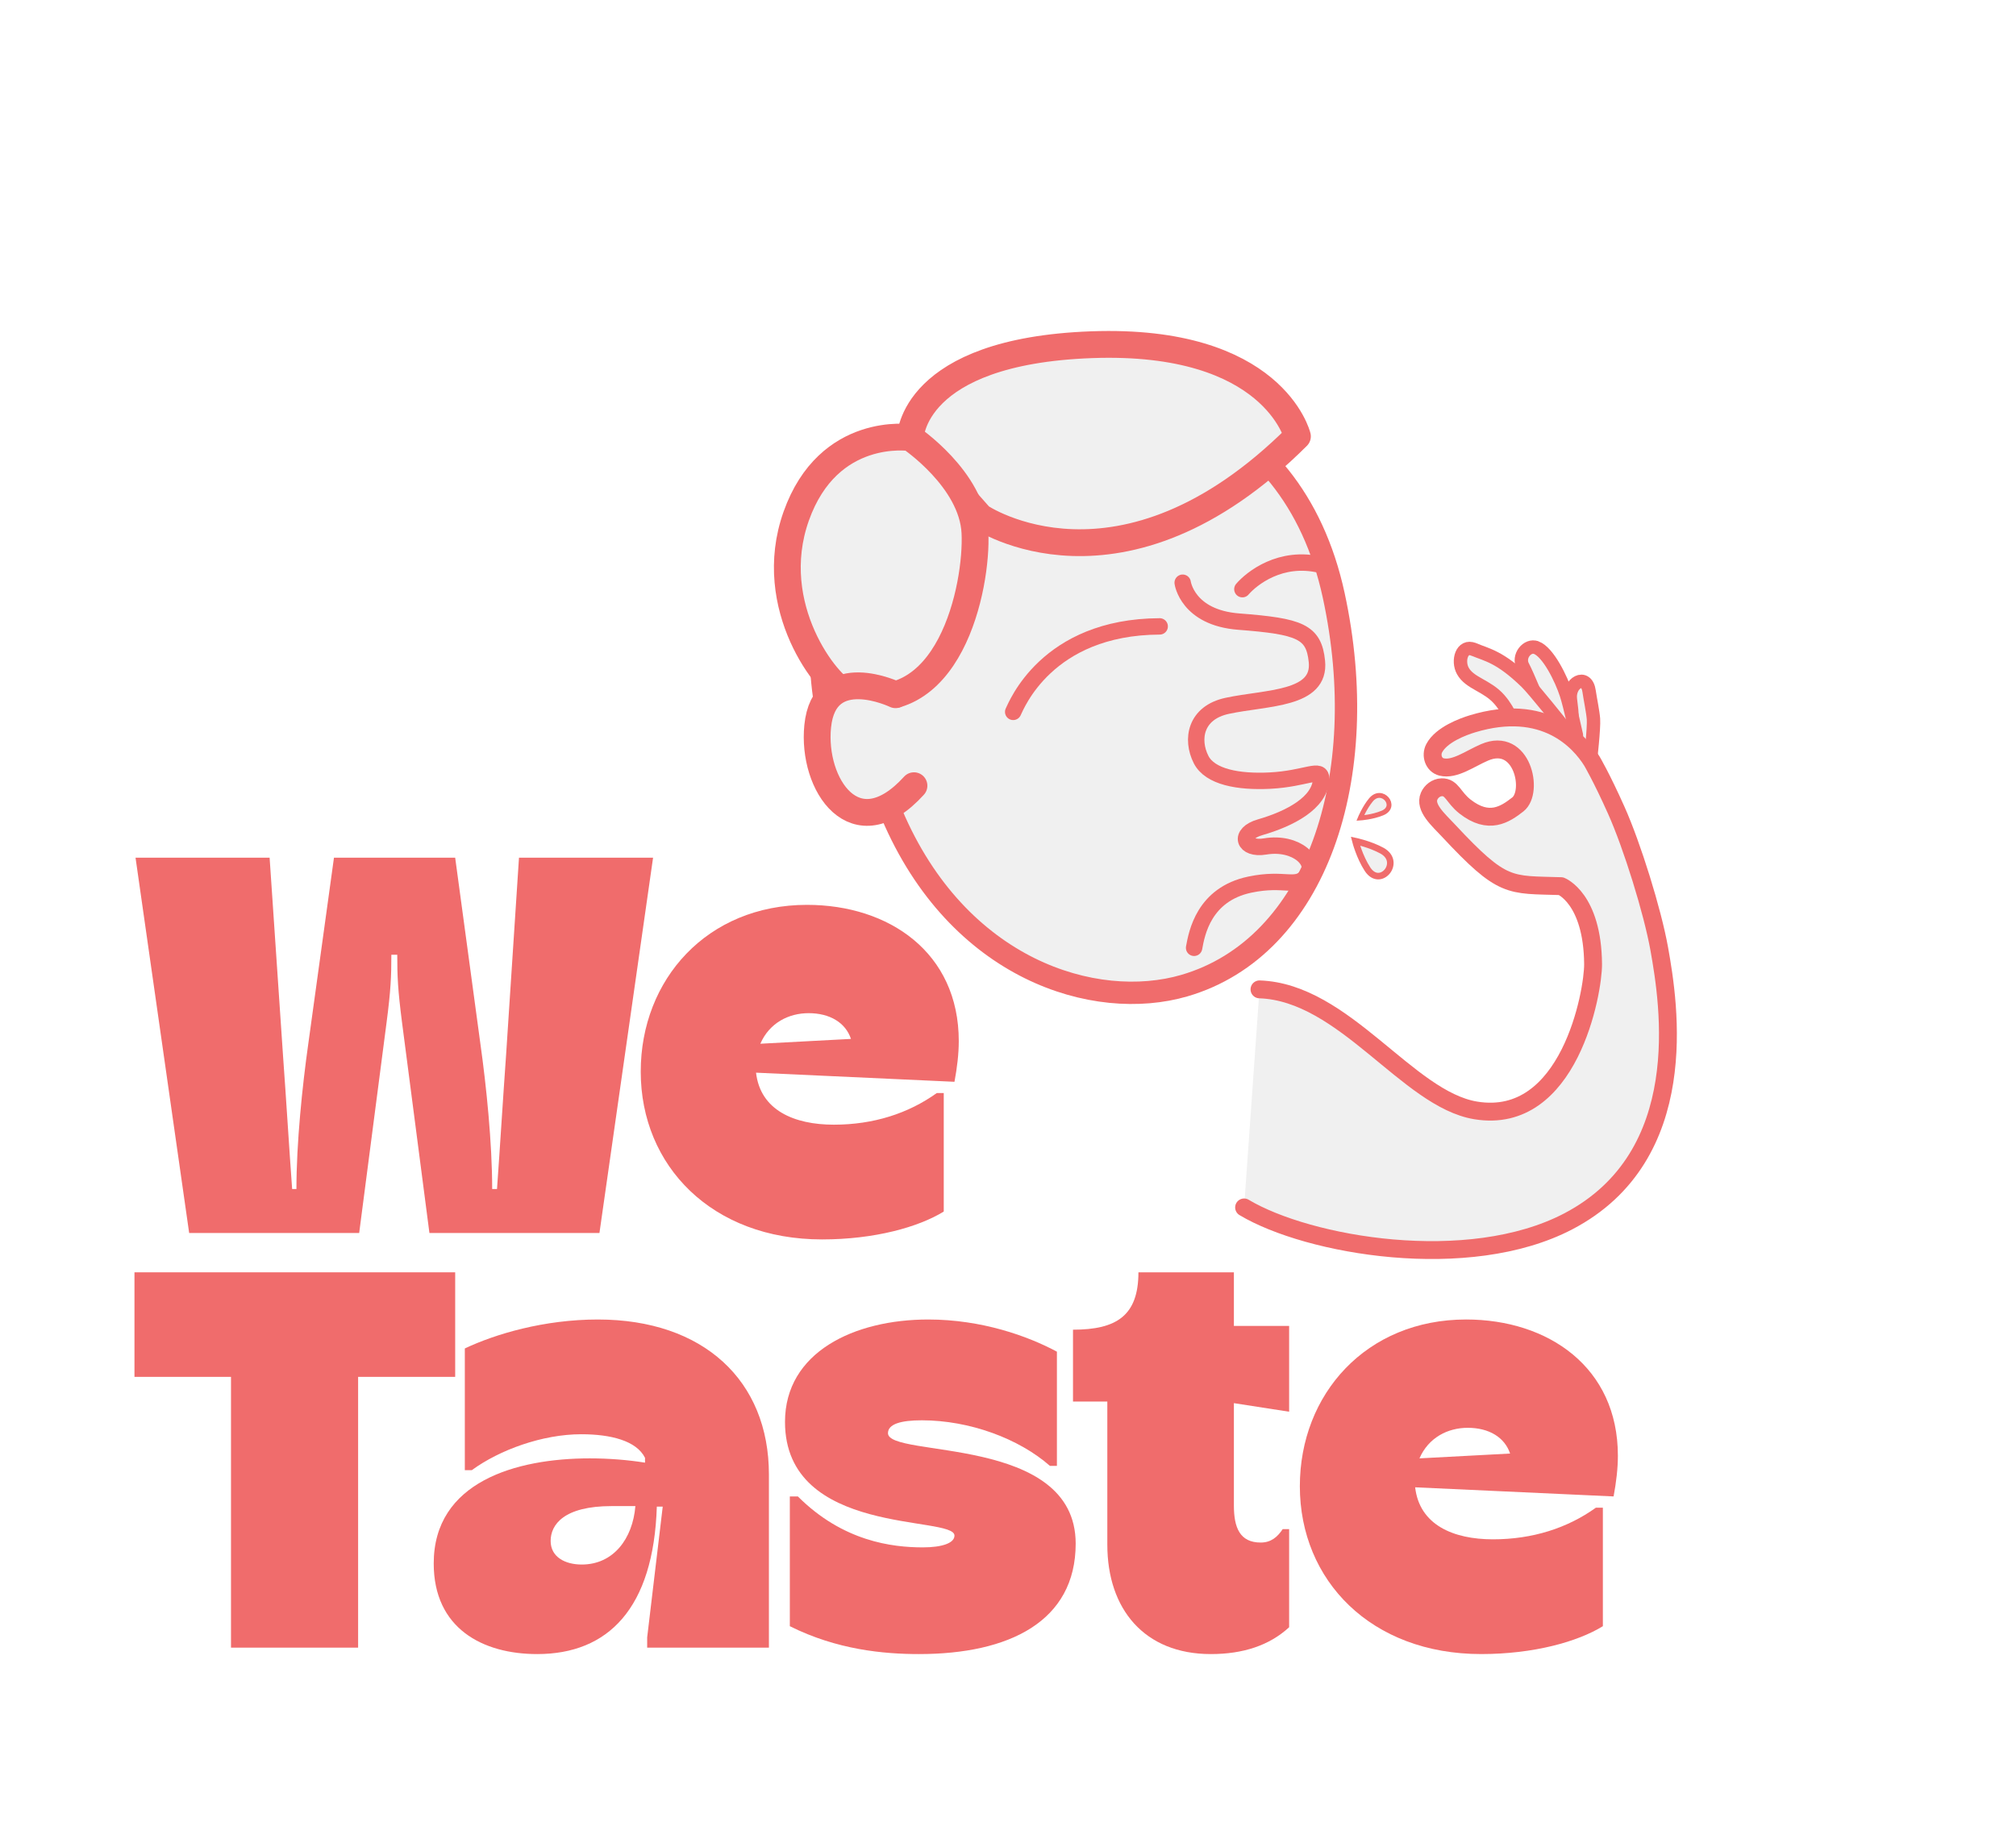
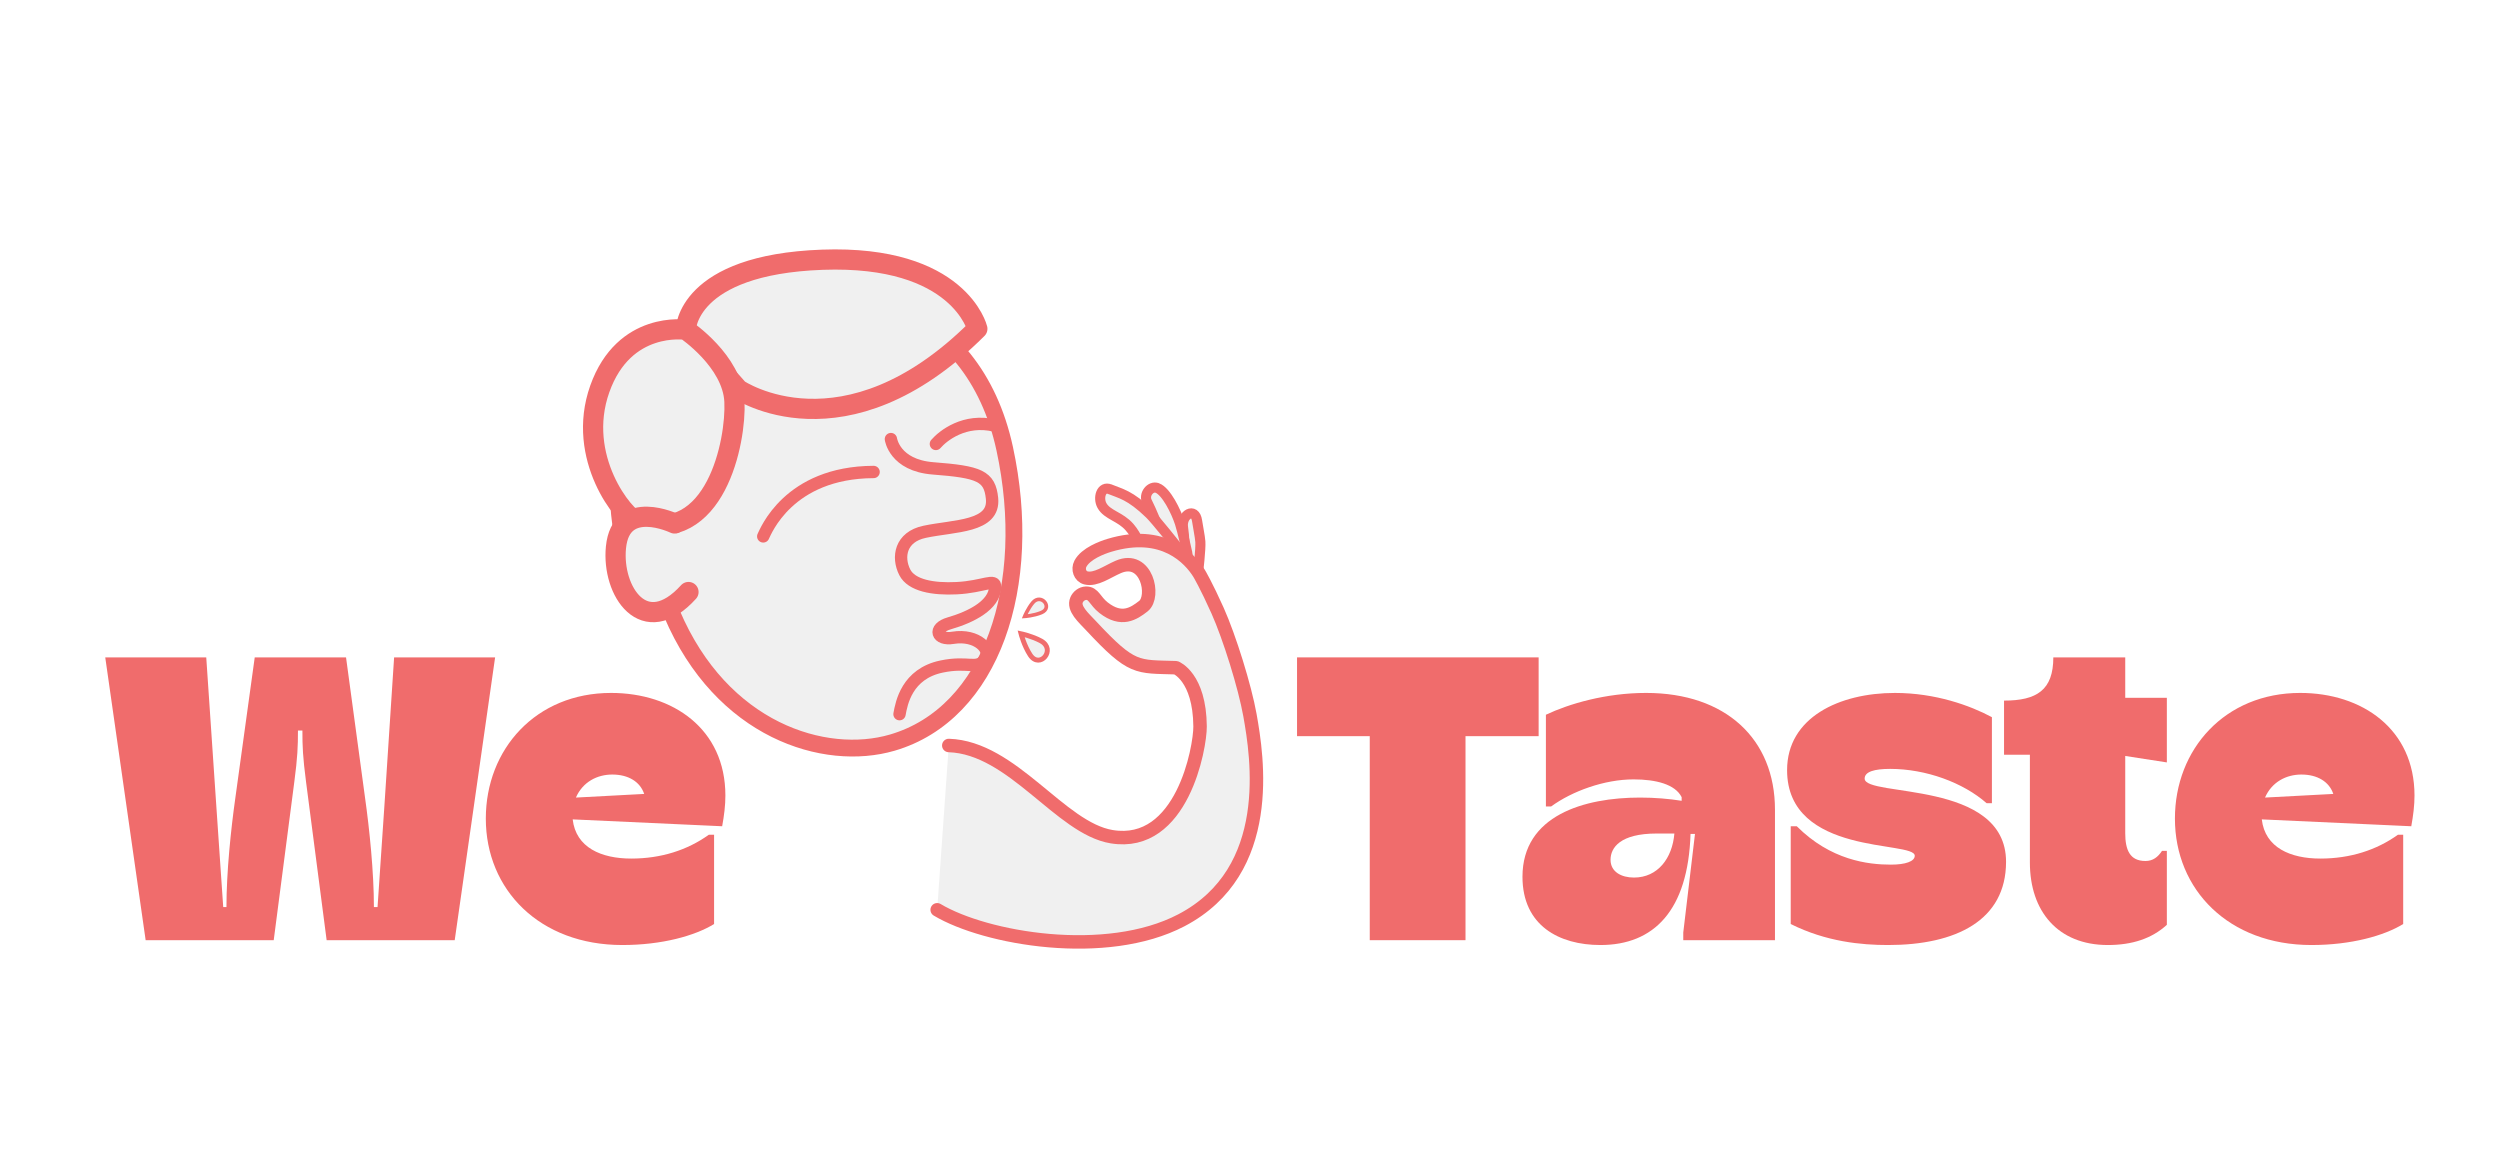
- <svg xmlns="http://www.w3.org/2000/svg" id="Layer_1" viewBox="0 0 2255.42 2038.55">
+ <svg xmlns="http://www.w3.org/2000/svg" id="Layer_1" viewBox="0 0 3712.86 1726.65">
  <defs>
    <style>
      .cls-1 {
        fill: none;
        stroke-width: 18.34px;
      }

      .cls-1, .cls-2, .cls-3, .cls-4, .cls-5, .cls-6, .cls-7, .cls-8 {
        stroke: #f06c6c;
      }

      .cls-1, .cls-2, .cls-3, .cls-7, .cls-8 {
        stroke-miterlimit: 10;
      }

      .cls-1, .cls-2, .cls-4, .cls-5, .cls-6 {
        stroke-linecap: round;
      }

      .cls-2, .cls-3, .cls-4, .cls-5, .cls-6, .cls-7, .cls-8 {
        fill: #F0F0F0;
      }

      .cls-2, .cls-5 {
        stroke-width: 30px;
      }

      .cls-9 {
        fill: #f06c6c;
      }

      .cls-3 {
        stroke-width: 15px;
      }

      .cls-4 {
        stroke-width: 20px;
      }

      .cls-4, .cls-5, .cls-6 {
        stroke-linejoin: round;
      }

      .cls-6 {
        stroke-width: 25px;
      }

      .cls-7 {
        stroke-width: 7.34px;
      }

      .cls-8 {
        stroke-width: 5.44px;
      }
    </style>
  </defs>
  <path class="cls-6" d="M940.21,856.45c-55.51-167-6.1-335.24,145.38-396.09,162.7-65.36,359.75-10.42,406.53,205.94,43.95,203.25-19.14,393.42-166.98,436.62-100.06,29.24-253.39-17.54-327.39-191.87" />
  <path class="cls-5" d="M1096.63,578.3s157.15,106.98,354.88-90.01c0,0-26.56-109.93-230.19-102.55-202,7.32-202.9,104.03-202.9,104.03l78.21,88.54Z" />
  <path class="cls-5" d="M1018.42,489.76s-91.49-14.02-127.64,87.8c-36.15,101.82,36.32,191.41,55.86,197.47,115.62,35.89,147.04-119.26,144.09-179.03-2.95-59.76-72.3-106.24-72.3-106.24Z" />
  <path class="cls-3" d="M1756.92,782.88c4.63,34,.25,38.86-.52,54.99-.09,1.88.41,3.73,1.42,5.32,1.2,1.88,3.61,5.64,4.81,7.52,4.95,7.74,14.71,18.13,15.74,8.99,1.2-10.71,5.07-45.11,4.33-55.16-.59-8.01-3.74-22.97-4.85-30.93-2.92-20.86-23.48-9.46-20.93,9.27Z" />
  <path class="cls-3" d="M1718.8,724.74c13.17,5.09,27.77,34.49,33.56,52.4,4.14,12.8,10.96,44.2,10.96,44.2,2.07,6.17-5.03,2.32-12.3-4.14l-14.16-5.04c-3.6-.29-6.69-2.7-7.85-6.13-4.37-12.96-20.69-51.97-25.2-60.19-6.31-11.48,5.14-24.91,14.98-21.1Z" />
  <path class="cls-3" d="M1648.63,726.67c15.1,6.33,29.3,8,58.85,36.65,8.78,8.51,40.21,48.16,40.21,48.16,6.3,5.67-7.09,2.2-15.56,1.88l-36.01-1.36c-3.47-.13-6.13-14.75-18.53-29.04-13.84-15.96-33.17-18.02-41.01-32.16-6.3-11.35-1.05-29.61,12.04-24.13Z" />
  <path class="cls-1" d="M1323.13,652.08s5.16,39.1,62.71,43.53c68.42,5.26,84.11,11.07,87.47,44.63,4.29,42.89-56,40.12-100.31,49.61-35.76,7.66-40.64,37.56-29.33,60.01,9.92,19.68,41.92,25.47,77.19,23.68,40.13-2.03,57.86-15.49,57.14-1.36-1.33,26.35-34.88,43.95-68.23,53.56-24.83,7.15-18.5,25.5,5.52,21.49,35.61-5.94,59.22,17.98,46.94,32.89-12.28,14.91-24.26,1.47-63.95,9.81-51.55,10.83-59.37,54.37-62.37,70.71" />
  <path class="cls-1" d="M1389.92,659.32c10.47-12.13,42.73-38.02,87.56-27.2" />
  <path class="cls-1" d="M1133.51,796.63c3.31-6.33,37.01-95.12,163.9-95.67" />
  <path class="cls-2" d="M1001.85,777.43s-79.68-38.37-87.06,35.41c-6.52,65.2,42.05,138.71,107.72,66.4" />
  <path class="cls-4" d="M1391.84,1351.17c71.72,42.88,250.82,74.06,362.67,15.59,140.14-73.25,112.86-243.05,101.83-304.77-7.62-42.58-30.43-115.68-48.08-155.17-16.59-37.1-27.32-55.14-27.32-55.14-13.79-22.18-53.1-66.02-133.42-41.76-10.79,3.26-34.94,12.17-42.96,27.31-4.26,8.03-.7,18.78,8.11,21.01,14.64,3.7,31.68-9.2,48.18-16.3,42.14-18.14,55.41,44.09,37.21,58.29-14.34,11.18-32.39,23.23-59.1,2.3-13.09-10.26-14.54-21.92-26.08-21.54-6.28.2-11.7,4.63-13.98,9.87-5.61,12.85,10.35,26.54,21.46,38.46,61.27,65.72,67.7,60.41,126.1,62.33,0,0,35.17,13.67,35.82,87.11.28,31.1-26.58,181.14-131.34,163.84-76.35-12.6-146.77-132.25-241.87-135.45" />
  <path class="cls-7" d="M1516.39,941.22s16.52,3.49,29.7,10.72c22.98,12.61-1.87,42.55-16.14,20.76-9.03-13.8-13.56-31.48-13.56-31.48Z" />
  <path class="cls-8" d="M1521.8,915.39s4.8-11.56,11.88-20.18c12.33-15.02,30.76,7.19,12.92,14.6-11.3,4.7-24.8,5.58-24.8,5.58Z" />
  <g>
-     <path class="cls-9" d="M211.63,1379.78l-60-420h150l15,221.4c3.6,49.8,6.6,99.6,10.2,149.4h4.8c0-51.6,6.6-115.2,13.2-162l28.8-208.8h135.6l28.2,208.2c6.6,46.8,13.2,111,13.2,162.6h5.4c3.6-50.4,6.6-100.2,10.2-150.6l14.4-220.2h150l-60,420h-190.2l-30.6-235.2c-4.8-37.2-5.4-52.2-5.4-76.2h-6.6c0,24-.6,39.6-5.4,76.2l-30.6,235.2h-190.2Z" />
-     <path class="cls-9" d="M716.83,1199.17c0-103.2,74.4-186.6,186-186.6,91.8,0,169.8,53.4,169.8,152.4,0,14.4-1.8,29.4-4.8,45.6l-222-10.2c4.8,42,42.6,58.2,87,58.2s83.4-12.6,115.2-35.4h7.8v132.6c-28.2,17.4-77.4,31.2-136.2,31.2-123,0-202.8-82.2-202.8-187.8ZM952.03,1162.58c-6-18-23.4-28.8-47.4-28.8-22.2,0-43.8,10.8-54,34.2l101.4-5.4Z" />
-     <path class="cls-9" d="M258.44,1843.78v-303h-108v-117h358.8v117h-108.6v303h-142.2Z" />
-     <path class="cls-9" d="M485.23,1749.58c0-91.2,91.8-117.6,174.6-117.6,21.6,0,43.2,1.8,61.8,4.8v-5.4c-9.6-19.2-38.4-26.4-71.4-26.4-43.2,0-91.2,17.4-122.4,40.2h-7.8v-136.2c34.2-16.2,88.8-32.4,148.8-32.4,118.2,0,191.4,68.4,191.4,173.4v193.8h-136.2v-11.4l17.4-146.4h-6.6c-3.6,114-54.6,165-133.8,165-61.2,0-115.8-28.8-115.8-101.4ZM710.84,1685.38h-26.4c-54,0-68.4,21-68.4,39s16.2,26.4,34.8,26.4c35.4,0,57-28.8,60-65.4Z" />
-     <path class="cls-9" d="M883.63,1819.78v-145.2h9c50.4,50.4,105.6,57,139.8,57,21.6,0,35.4-4.8,35.4-13.2,0-22.8-189.6,1.2-189.6-127.2,0-78,77.4-114.6,160.2-114.6,60,0,111.6,18.6,144,36v127.8h-7.8c-34.8-30.6-90-51-143.4-51-23.4,0-37.8,4.2-37.8,14.4,0,28.2,210,1.2,210,123.6,0,87-74.4,123.6-175.2,123.6-39.6,0-91.8-4.8-144.6-31.2Z" />
-     <path class="cls-9" d="M1238.83,1728.58v-160.2h-38.4v-80.4c48.6,0,73.2-15.6,73.2-64.2h106.8v60h61.8v96l-61.8-9.6v114.6c0,24.6,6.6,41.4,30,41.4,11.4,0,18.6-6,24.6-15h7.2v109.8c-22.2,20.4-51.6,30-87.6,30-74.4,0-115.8-50.4-115.8-122.4Z" />
-     <path class="cls-9" d="M1454.22,1663.17c0-103.2,74.4-186.6,186-186.6,91.8,0,169.8,53.4,169.8,152.4,0,14.4-1.8,29.4-4.8,45.6l-222-10.2c4.8,42,42.6,58.2,87,58.2s83.4-12.6,115.2-35.4h7.8v132.6c-28.2,17.4-77.4,31.2-136.2,31.2-123,0-202.8-82.2-202.8-187.8ZM1689.43,1626.58c-6-18-23.4-28.8-47.4-28.8-22.2,0-43.8,10.8-54,34.2l101.4-5.4Z" />
+     <path class="cls-9" d="M216.31,1396.31l-60-420h150l15,221.4c3.6,49.8,6.6,99.6,10.2,149.4h4.8c0-51.6,6.6-115.2,13.2-162l28.8-208.8h135.6l28.2,208.2c6.6,46.8,13.2,111,13.2,162.6h5.4c3.6-50.4,6.6-100.2,10.2-150.6l14.4-220.2h150l-60,420h-190.2l-30.6-235.2c-4.8-37.2-5.4-52.2-5.4-76.2h-6.6c0,24-.6,39.6-5.4,76.2l-30.6,235.2h-190.2Z" />
+     <path class="cls-9" d="M721.51,1215.7c0-103.2,74.4-186.6,186-186.6,91.8,0,169.8,53.4,169.8,152.4,0,14.4-1.8,29.4-4.8,45.6l-222-10.2c4.8,42,42.6,58.2,87,58.2s83.4-12.6,115.2-35.4h7.8v132.6c-28.2,17.4-77.4,31.2-136.2,31.2-123,0-202.8-82.2-202.8-187.8ZM956.71,1179.1c-6-18-23.4-28.8-47.4-28.8-22.2,0-43.8,10.8-54,34.2l101.4-5.4Z" />
+     <path class="cls-9" d="M2034.29,1396.31v-303h-108v-117h358.8v117h-108.6v303h-142.2Z" />
+     <path class="cls-9" d="M2261.09,1302.1c0-91.2,91.8-117.6,174.6-117.6,21.6,0,43.2,1.8,61.8,4.8v-5.4c-9.6-19.2-38.4-26.4-71.4-26.4-43.2,0-91.2,17.4-122.4,40.2h-7.8v-136.2c34.2-16.2,88.8-32.4,148.8-32.4,118.2,0,191.4,68.4,191.4,173.4v193.8h-136.2v-11.4l17.4-146.4h-6.6c-3.6,114-54.6,165-133.8,165-61.2,0-115.8-28.8-115.8-101.4ZM2486.69,1237.9h-26.4c-54,0-68.4,21-68.4,39s16.2,26.4,34.8,26.4c35.4,0,57-28.8,60-65.4Z" />
+     <path class="cls-9" d="M2659.48,1372.31v-145.2h9c50.4,50.4,105.6,57,139.8,57,21.6,0,35.4-4.8,35.4-13.2,0-22.8-189.6,1.2-189.6-127.2,0-78,77.4-114.6,160.2-114.6,60,0,111.6,18.6,144,36v127.8h-7.8c-34.8-30.6-90-51-143.4-51-23.4,0-37.8,4.2-37.8,14.4,0,28.2,210,1.2,210,123.6,0,87-74.4,123.6-175.2,123.6-39.6,0-91.8-4.8-144.6-31.2Z" />
+     <path class="cls-9" d="M3014.68,1281.1v-160.2h-38.4v-80.4c48.6,0,73.2-15.6,73.2-64.2h106.8v60h61.8v96l-61.8-9.6v114.6c0,24.6,6.6,41.4,30,41.4,11.4,0,18.6-6,24.6-15h7.2v109.8c-22.2,20.4-51.6,30-87.6,30-74.4,0-115.8-50.4-115.8-122.4Z" />
+     <path class="cls-9" d="M3230.08,1215.7c0-103.2,74.4-186.6,186-186.6,91.8,0,169.8,53.4,169.8,152.4,0,14.4-1.8,29.4-4.8,45.6l-222-10.2c4.8,42,42.6,58.2,87,58.2s83.4-12.6,115.2-35.4h7.8v132.6c-28.2,17.4-77.4,31.2-136.2,31.2-123,0-202.8-82.2-202.8-187.8ZM3465.28,1179.1c-6-18-23.4-28.8-47.4-28.8-22.2,0-43.8,10.8-54,34.2l101.4-5.4Z" />
  </g>
</svg>
